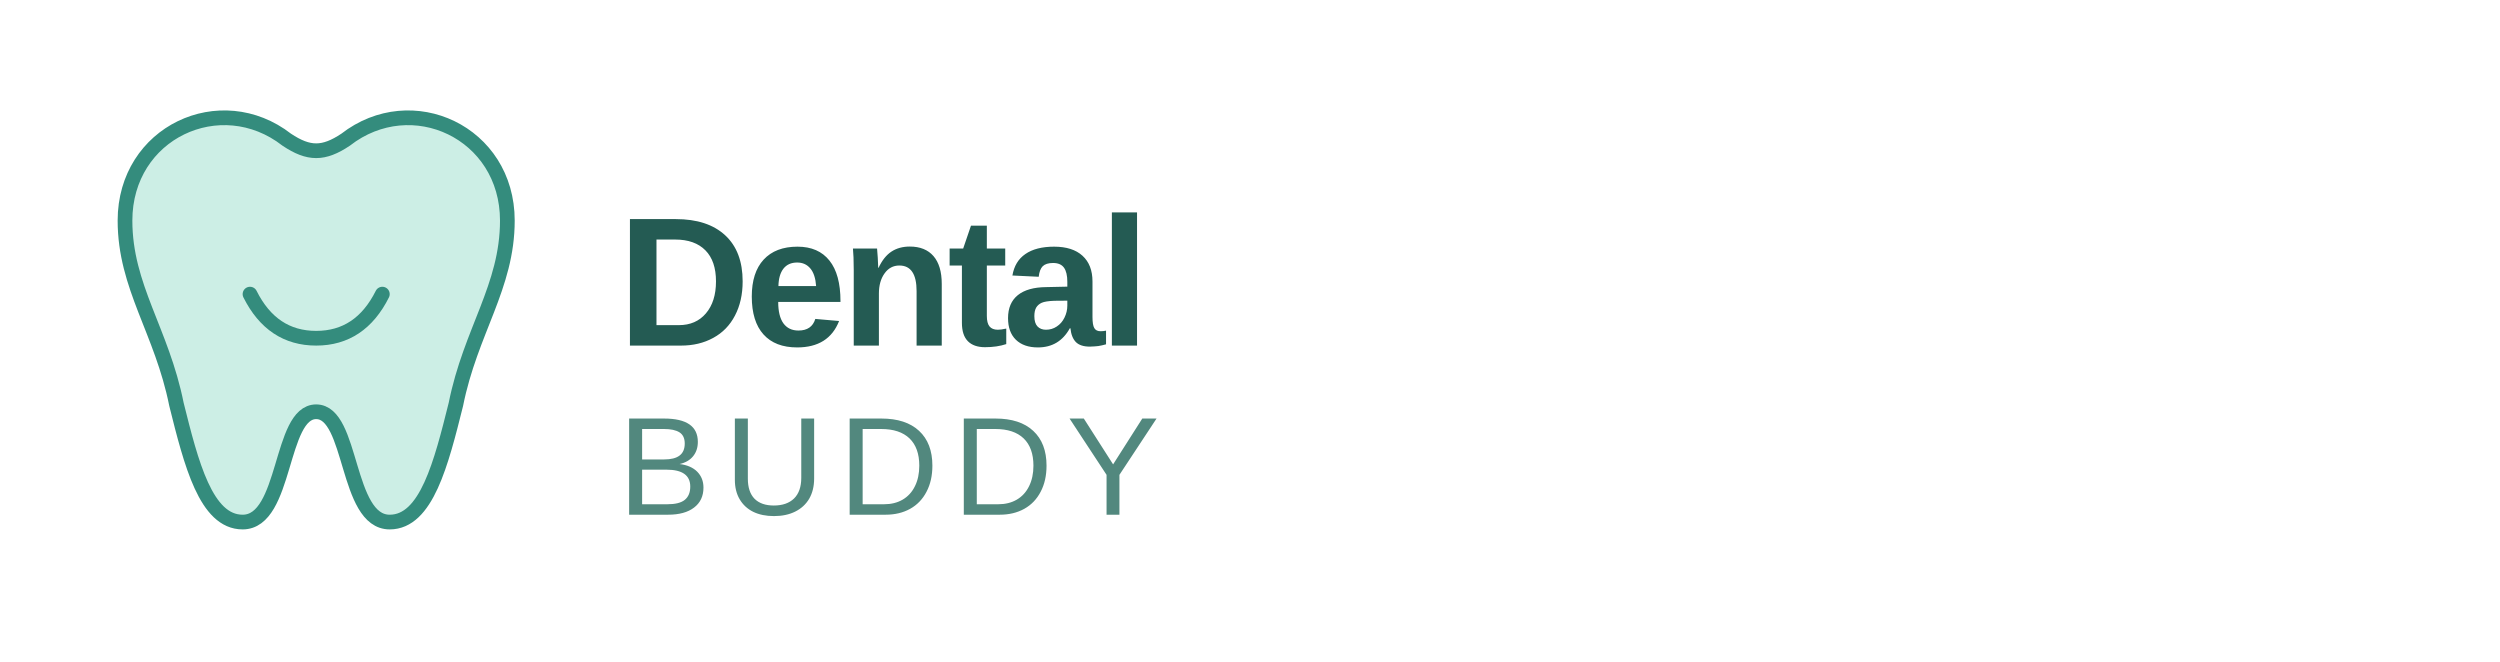
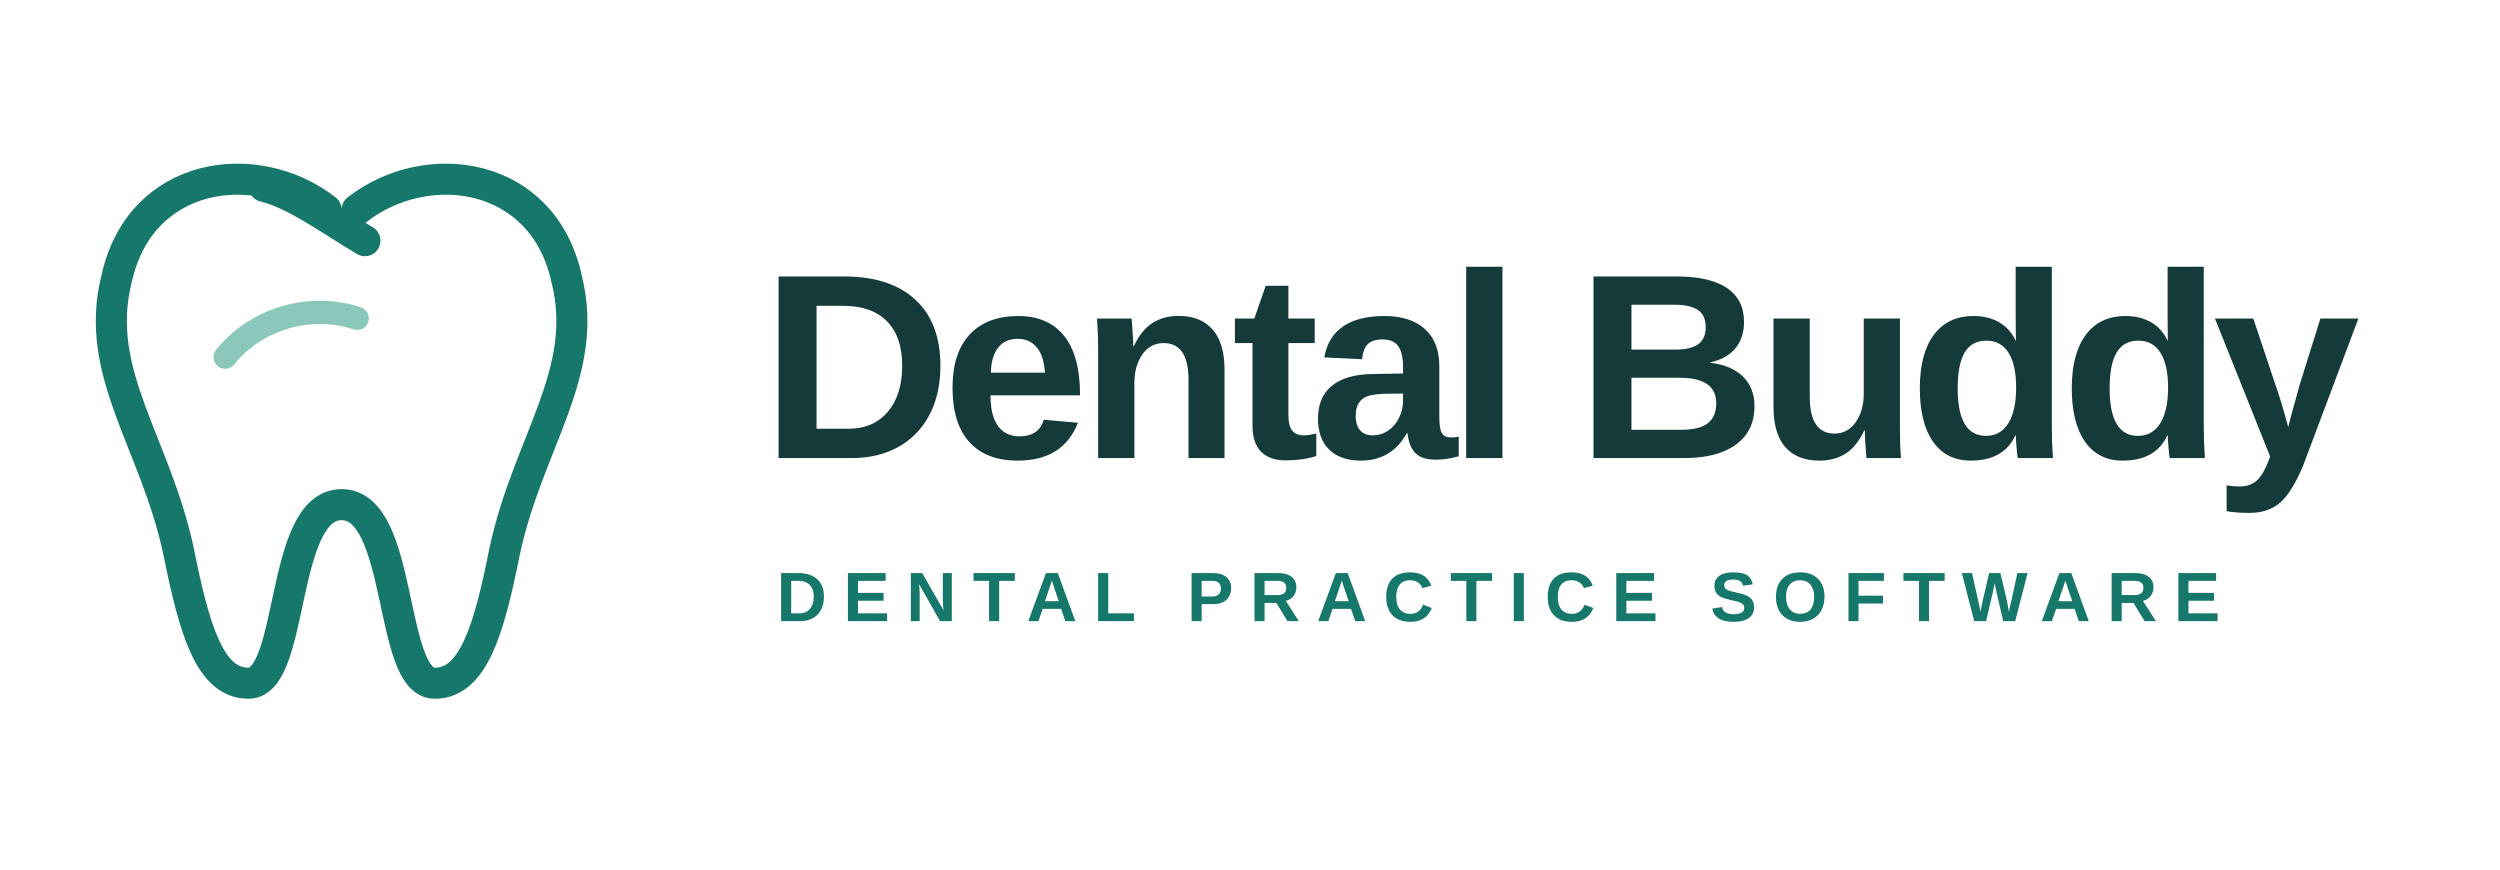
- <svg xmlns="http://www.w3.org/2000/svg" width="340" height="90" viewBox="0 0 340 90" role="img" aria-labelledby="title">
-   <path d="M39 19c-9-7-22-1-22 11 0 9 5 15 7 25 2 8 4 16 9 16 6 0 5-15 10-15s4 15 10 15c5 0 7-8 9-16 2-10 7-16 7-25 0-12-13-18-22-11-3 2-5 2-8 0Z" fill="#cceee5" stroke="#348c7d" stroke-width="2" />
-   <path d="M34 40c2 4 5 6 9 6s7-2 9-6" fill="none" stroke="#348c7d" stroke-linecap="round" stroke-width="2" />
-   <text x="84" y="47" fill="#245b53" font-family="Arial,sans-serif" font-size="25" font-weight="700" letter-spacing="-.8">Dental</text>
-   <text x="84" y="70" fill="#52887e" font-family="Arial,sans-serif" font-size="19" font-weight="500" letter-spacing="1.8">BUDDY</text>
+ <svg xmlns="http://www.w3.org/2000/svg" width="322" height="112" viewBox="0 0 322 112" role="img" aria-labelledby="title">
+   <g fill="none" stroke="#16776B" stroke-width="4" stroke-linecap="round" stroke-linejoin="round">
+     <path d="M42 27c-9-7-24-5-27 9-3 12 5 21 8 35 2 10 4 17 9 17 6 0 4-23 12-23s6 23 12 23c5 0 7-7 9-17 3-14 11-23 8-35-3-14-18-16-27-9" />
+     <path d="M34 24c4 1 8 4 13 7" />
+   </g>
+   <path d="M29 46c4-5 11-7 17-5" fill="none" stroke="#8BC8BB" stroke-width="3" stroke-linecap="round" />
+   <text x="98" y="59" fill="#143A3A" font-family="Arial,Helvetica,sans-serif" font-size="34" font-weight="600" letter-spacing="-1.2">Dental Buddy</text>
+   <text x="100" y="80" fill="#16776B" font-family="Arial,Helvetica,sans-serif" font-size="9" font-weight="600" letter-spacing="2.1">DENTAL PRACTICE SOFTWARE</text>
</svg>
